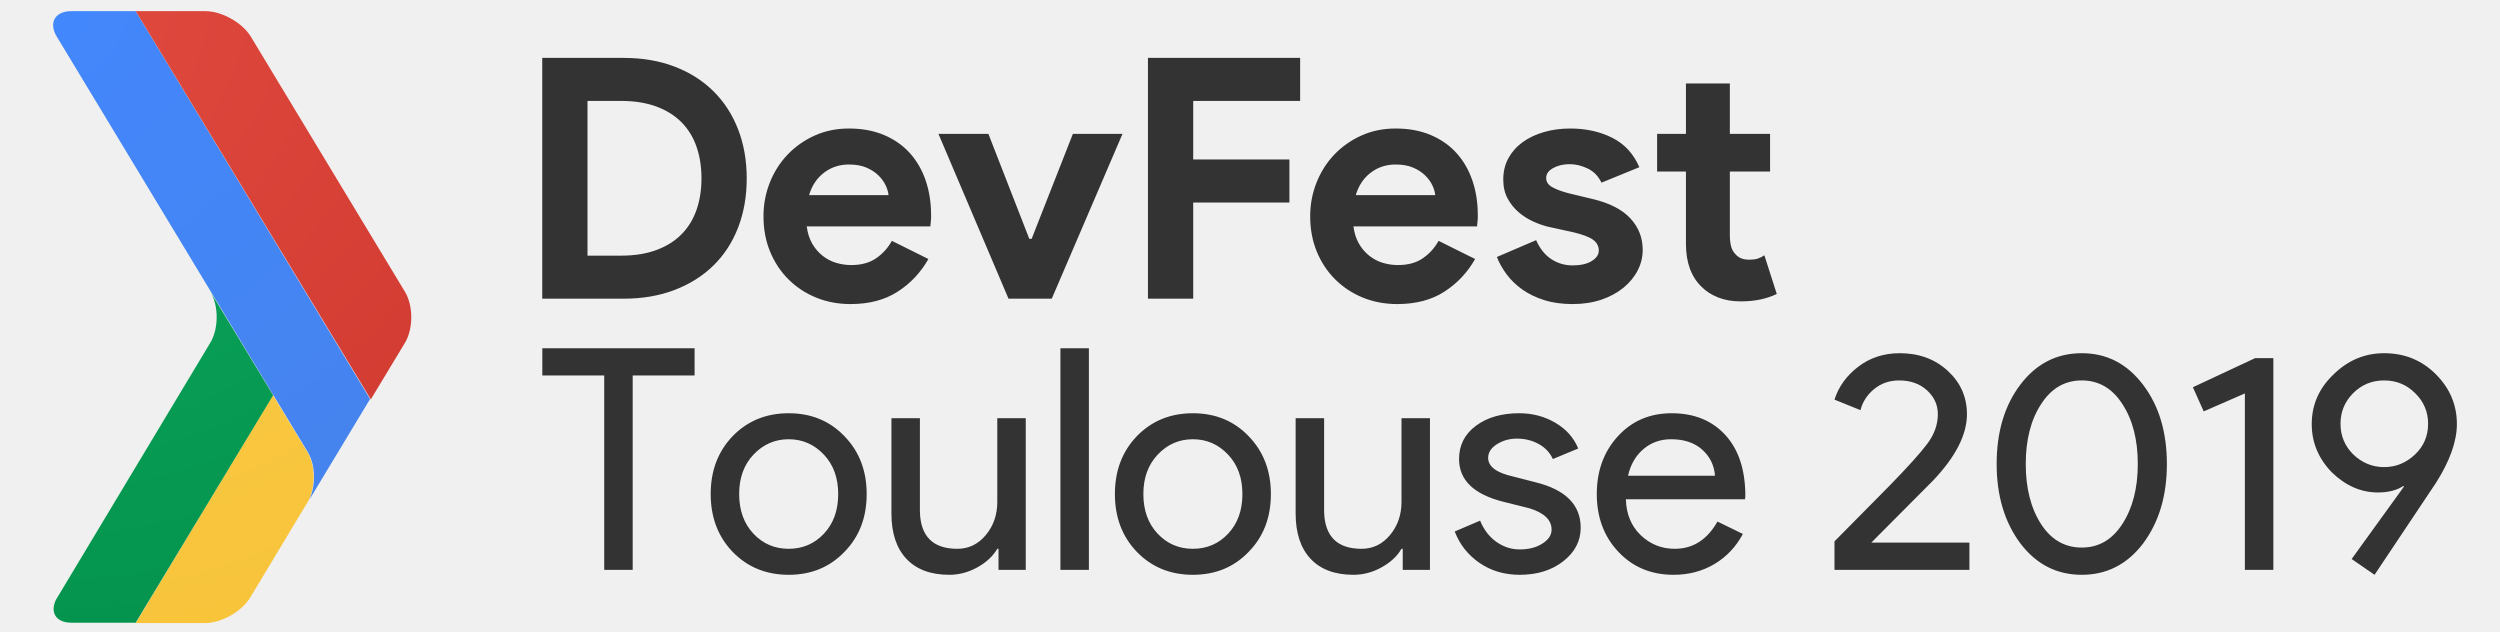
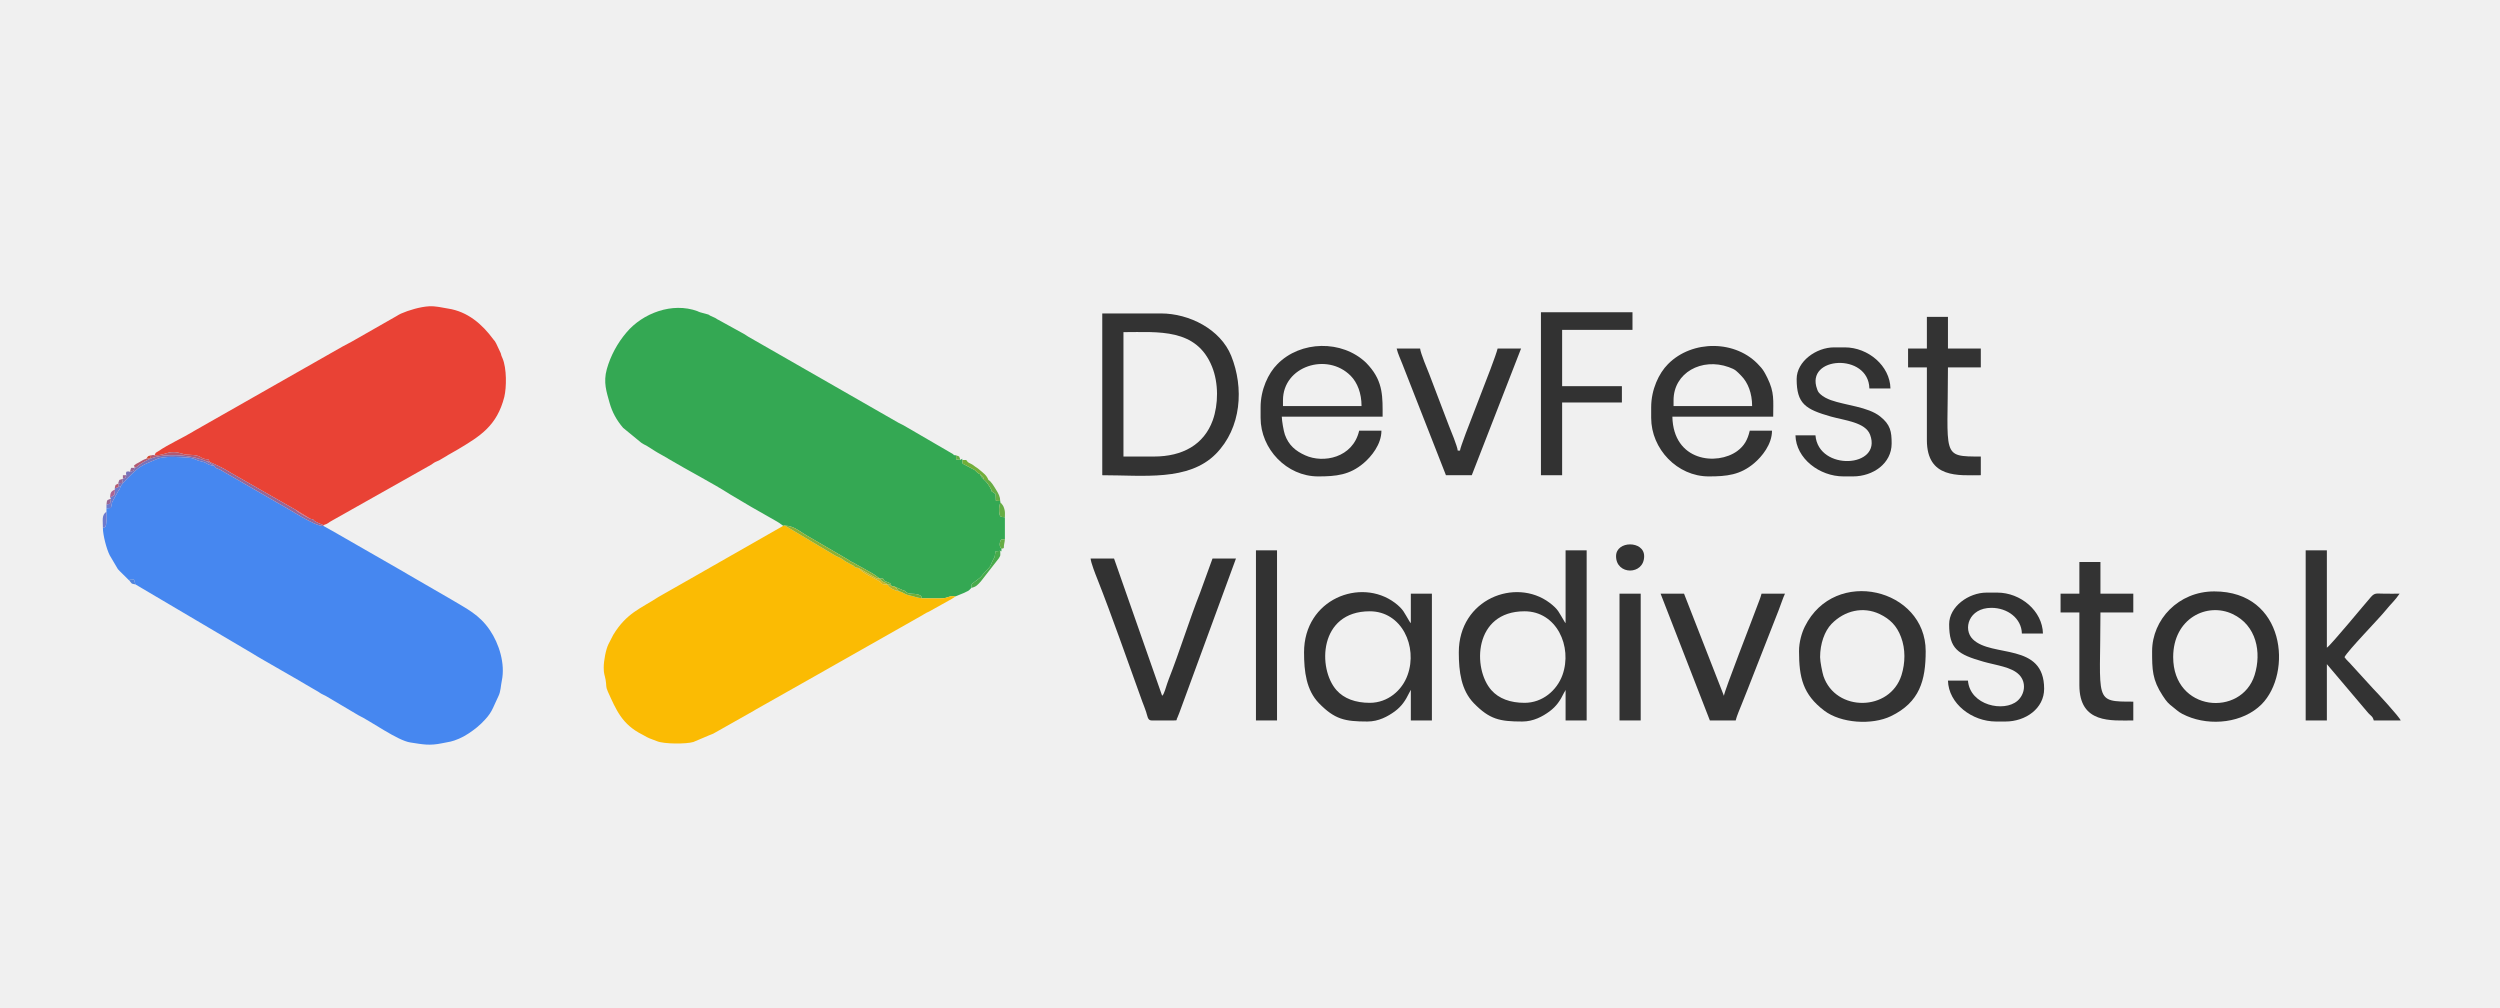
- <svg xmlns="http://www.w3.org/2000/svg" xmlns:xlink="http://www.w3.org/1999/xlink" height="500" width="1979">
+ <svg xmlns="http://www.w3.org/2000/svg" xml:space="preserve" width="210mm" height="84.667mm" version="1.1" style="shape-rendering:geometricPrecision; text-rendering:geometricPrecision; image-rendering:optimizeQuality; fill-rule:evenodd; clip-rule:evenodd" viewBox="0 0 21000 8467">
  <defs>
-     <radialGradient id="a" cx="-54.152%" cy="-174.153%" gradientTransform="matrix(1 0 0 .7807 0 -.382)" r="402.146%">
-       <stop offset="0" stop-color="#ffcd4d" />
-       <stop offset="1" stop-color="#f6c338" />
-     </radialGradient>
-     <path id="b" d="m108.75.444-108.672 180.418h54.884c12.989 0 29.127-9.11 35.828-20.294l46.23-76.882c5.456-11.282 5.269-27.681-.965-38.08l-27.306-45.163z" />
-     <radialGradient id="c" cx="-6.595%" cy="-88.351%" gradientTransform="matrix(1 0 0 .66295 0 -.298)" r="326.489%">
-       <stop offset="0" stop-color="#0da960" />
-       <stop offset="1" stop-color="#03914b" />
-     </radialGradient>
-     <path id="d" d="m124.482.227c6.71 11.126 6.71 29.341 0 40.508l-122.264 203.609c-4.72 10.062.188 18.04 12.32 18.04h50.842l108.862-180.108z" />
-     <radialGradient id="e" cx="-4.422%" cy="-2.563%" gradientTransform="matrix(1 0 0 .64807 0 -.009)" r="226.256%">
-       <stop offset="0" stop-color="#4387fd" />
-       <stop offset="1" stop-color="#4683ea" />
-     </radialGradient>
-     <path id="f" d="m14.544.828c-13.068 0-18.257 9.135-11.542 20.265l198.681 328.827c6.248 10.39 6.436 26.771.967 38.045l48.304-80.105-185.514-307.032z" />
-     <radialGradient id="g" cx="-35.161%" cy="-3.233%" gradientTransform="matrix(1 0 0 .70973 0 -.01)" r="261.045%">
-       <stop offset="0" stop-color="#e04a3f" />
-       <stop offset="1" stop-color="#cd372d" />
-     </radialGradient>
-     <path id="h" d="m213.155 222.884-121.888-201.772c-6.739-11.143-22.962-20.283-36.017-20.283h-55.14l186.08 307.305 26.967-44.672c6.744-11.188 6.744-29.436-.002-40.578z" />
-     <mask id="i" fill="#fff">
-       <use fill="none" xlink:href="#b" />
-     </mask>
-     <mask id="j" fill="#fff">
-       <use fill="none" xlink:href="#d" />
-     </mask>
-     <mask id="k" fill="#fff">
-       <use fill="none" xlink:href="#f" />
-     </mask>
-     <mask id="l" fill="#fff">
-       <use fill="none" xlink:href="#h" />
-     </mask>
+     <style type="text/css">
+    
+     .fil5 {fill:#323232}
+     .fil4 {fill:#333333}
+     .fil0 {fill:#34A853}
+     .fil1 {fill:#4687F0}
+     .fil10 {fill:#48AA4B}
+     .fil17 {fill:#5183DB}
+     .fil12 {fill:#66AC44}
+     .fil13 {fill:#6C7ACE}
+     .fil11 {fill:#72AE39}
+     .fil8 {fill:#7772B9}
+     .fil7 {fill:#8DB033}
+     .fil6 {fill:#976695}
+     .fil16 {fill:#AD6393}
+     .fil15 {fill:#B0B32D}
+     .fil9 {fill:#B35972}
+     .fil14 {fill:#CAB526}
+     .fil19 {fill:#CB546C}
+     .fil18 {fill:#D0472D}
+     .fil2 {fill:#E94235}
+     .fil3 {fill:#FBBB03}
+    
+   </style>
  </defs>
-   <g fill="none" fill-rule="evenodd">
-     <path d="m500.84 297.232v153.86h-22.54v-153.86h-49v-21.56h120.54v21.56zm61.74 93.835c0-18.457 5.797-33.728 17.394-45.815 11.76-12.087 26.542-18.13 44.345-18.13 17.804 0 32.503 6.043 44.1 18.13 11.76 12.087 17.64 27.358 17.64 45.815 0 18.62-5.88 33.892-17.64 45.815-11.597 12.087-26.296 18.13-44.1 18.13-17.803 0-32.585-6.043-44.345-18.13-11.597-12.087-17.395-27.358-17.395-45.815zm22.54 0c0 12.903 3.756 23.357 11.27 31.36 7.513 8.003 16.822 12.005 27.93 12.005 11.106 0 20.416-4.002 27.93-12.005 7.513-8.003 11.27-18.457 11.27-31.36 0-12.74-3.757-23.112-11.27-31.115-7.678-8.167-16.987-12.25-27.93-12.25-10.944 0-20.254 4.083-27.93 12.25-7.514 8.003-11.27 18.375-11.27 31.115zm226.87 60.025h-21.56v-16.66h-.98c-3.43 5.88-8.698 10.78-15.803 14.7s-14.496 5.88-22.173 5.88c-14.7 0-26.01-4.206-33.932-12.618-7.922-8.411-11.883-20.375-11.883-35.892v-75.46h22.54v73.99c.49 19.6 10.372 29.4 29.645 29.4 8.984 0 16.497-3.634 22.54-10.903 6.044-7.268 9.065-15.965 9.065-26.092v-66.395h22.54v120.05zm49.98-175.42v175.42h-22.54v-175.42zm20.58 115.395c0-18.457 5.797-33.728 17.394-45.815 11.76-12.087 26.542-18.13 44.345-18.13 17.804 0 32.503 6.043 44.1 18.13 11.76 12.087 17.64 27.358 17.64 45.815 0 18.62-5.88 33.892-17.64 45.815-11.597 12.087-26.296 18.13-44.1 18.13-17.803 0-32.585-6.043-44.345-18.13-11.597-12.087-17.395-27.358-17.395-45.815zm22.54 0c0 12.903 3.756 23.357 11.27 31.36 7.513 8.003 16.822 12.005 27.93 12.005 11.106 0 20.416-4.002 27.93-12.005 7.513-8.003 11.27-18.457 11.27-31.36 0-12.74-3.757-23.112-11.27-31.115-7.678-8.167-16.987-12.25-27.93-12.25-10.944 0-20.254 4.083-27.93 12.25-7.514 8.003-11.27 18.375-11.27 31.115zm226.87 60.025h-21.56v-16.66h-.98c-3.43 5.88-8.698 10.78-15.803 14.7s-14.496 5.88-22.173 5.88c-14.7 0-26.01-4.206-33.932-12.618-7.922-8.411-11.883-20.375-11.883-35.892v-75.46h22.54v73.99c.49 19.6 10.372 29.4 29.645 29.4 8.984 0 16.497-3.634 22.54-10.903 6.044-7.268 9.065-15.965 9.065-26.092v-66.395h22.54v120.05zm119.314-33.32c0 10.453-4.573 19.273-13.72 26.46s-20.661 10.78-34.545 10.78c-12.087 0-22.703-3.144-31.85-9.433-9.147-6.288-15.68-14.577-19.6-24.867l20.09-8.575c2.94 7.187 7.228 12.78 12.863 16.782s11.8 6.003 18.497 6.003c7.187 0 13.19-1.552 18.008-4.655s7.227-6.778 7.227-11.025c0-7.677-5.88-13.312-17.64-16.905l-20.58-5.145c-23.357-5.88-35.035-17.15-35.035-33.81 0-10.943 4.451-19.722 13.353-26.338 8.901-6.615 20.294-9.922 34.177-9.922 10.617 0 20.213 2.532 28.788 7.595s14.577 11.842 18.007 20.335l-20.09 8.33c-2.287-5.063-6.002-9.024-11.147-11.883-5.145-2.858-10.903-4.287-17.273-4.287-5.88 0-11.147 1.47-15.802 4.41s-6.983 6.533-6.983 10.78c0 6.86 6.452 11.76 19.355 14.7l18.13 4.655c23.847 5.88 35.77 17.885 35.77 36.015zm73.5 37.24c-17.64 0-32.176-6.043-43.61-18.13-11.433-12.087-17.15-27.358-17.15-45.815 0-18.293 5.553-33.524 16.66-45.693 11.107-12.168 25.317-18.252 42.63-18.252 17.804 0 31.973 5.757 42.508 17.272 10.535 11.516 15.802 27.645 15.802 48.388l-.245 2.45h-94.325c.327 11.76 4.247 21.233 11.76 28.42 7.514 7.187 16.497 10.78 26.95 10.78 14.374 0 25.643-7.187 33.81-21.56l20.09 9.8c-5.39 10.127-12.862 18.048-22.417 23.765s-20.376 8.575-32.463 8.575zm-36.015-78.4h68.845c-.653-8.33-4.042-15.23-10.167-20.703-6.125-5.471-14.333-8.207-24.623-8.207-8.493 0-15.802 2.613-21.927 7.84s-10.168 12.25-12.128 21.07zm270.235 52.92v21.56h-106.82v-22.54l43.365-43.855c14.537-14.863 24.582-26.01 30.135-33.443 5.554-7.431 8.33-15.23 8.33-23.397 0-7.35-2.858-13.638-8.575-18.865s-13.066-7.84-22.05-7.84c-7.677 0-14.291 2.287-19.845 6.86-5.553 4.573-9.146 10.127-10.78 16.66l-20.58-8.33c3.267-10.29 9.555-18.987 18.865-26.093 9.31-7.105 20.253-10.657 32.83-10.657 15.19 0 27.848 4.655 37.975 13.965s15.19 20.743 15.19 34.3c0 16.17-8.901 33.647-26.705 52.43l-49 49.245zm21.56-62.23c0-25.48 6.288-46.468 18.865-62.965s28.747-24.745 48.51-24.745c19.764 0 35.933 8.33 48.51 24.99 12.577 16.497 18.865 37.403 18.865 62.72 0 25.153-6.288 46.142-18.865 62.965-12.577 16.497-28.746 24.745-48.51 24.745-19.763 0-35.933-8.248-48.51-24.745-12.577-16.823-18.865-37.812-18.865-62.965zm111.72 0c0-19.273-4.083-35.117-12.25-47.53-8.003-12.413-18.701-18.62-32.095-18.62-13.393 0-24.091 6.207-32.095 18.62-8.167 12.413-12.25 28.257-12.25 47.53s4.083 35.198 12.25 47.775c8.004 12.25 18.702 18.375 32.095 18.375 13.394 0 24.092-6.207 32.095-18.62 8.167-12.577 12.25-28.42 12.25-47.53zm107.31-83.79v167.58h-22.54v-139.65l-32.585 14.21-8.575-19.11 49.245-23.03zm82.81 106.33c-13.393 0-25.561-5.308-36.505-15.925-10.617-10.943-15.925-23.683-15.925-38.22 0-15.19 5.717-28.257 17.15-39.2 11.434-11.27 24.827-16.905 40.18-16.905 16.17 0 29.808 5.553 40.915 16.66s16.66 24.255 16.66 39.445c0 13.557-5.471 28.992-16.415 46.305l-48.755 73.01-18.13-12.495 41.405-57.33-.49-.49c-5.227 3.43-11.923 5.145-20.09 5.145zm39.69-54.39c0-9.473-3.43-17.558-10.29-24.255-6.697-6.697-14.863-10.045-24.5-10.045s-17.803 3.348-24.5 10.045-10.045 14.782-10.045 24.255 3.348 17.558 10.045 24.255c7.024 6.697 15.19 10.045 24.5 10.045s17.477-3.348 24.5-10.045c6.86-6.533 10.29-14.618 10.29-24.255zm-1492.834-289.628h64.212c15.036 0 28.568 2.307 40.597 6.922s22.288 11.137 30.78 19.567c8.49 8.43 14.991 18.503 19.502 30.217 4.51 11.714 6.766 24.581 6.766 38.602 0 14.2-2.255 27.155-6.766 38.87-4.511 11.713-11.012 21.74-19.503 30.083-8.49 8.341-18.75 14.82-30.78 19.434-12.028 4.615-25.56 6.922-40.596 6.922h-64.213v-190.617zm62.62 156.54c10.436 0 19.635-1.464 27.595-4.393 7.96-2.928 14.594-7.055 19.9-12.379 5.307-5.325 9.287-11.758 11.94-19.301 2.654-7.543 3.981-15.93 3.981-25.159s-1.327-17.615-3.98-25.158c-2.654-7.543-6.634-13.977-11.94-19.301-5.307-5.325-11.94-9.451-19.901-12.38-7.96-2.928-17.159-4.392-27.595-4.392h-26.8v122.463zm243.052 2.662c-6.015 10.65-14.108 19.257-24.279 25.824s-22.598 9.85-37.28 9.85c-9.906 0-19.06-1.73-27.463-5.19-8.403-3.462-15.7-8.298-21.89-14.51-6.192-6.212-11.012-13.533-14.462-21.964-3.45-8.43-5.174-17.704-5.174-27.82 0-9.407 1.68-18.325 5.041-26.756 3.361-8.43 8.05-15.796 14.064-22.096 6.014-6.301 13.134-11.315 21.36-15.042 8.225-3.727 17.29-5.59 27.197-5.59 10.437 0 19.724 1.73 27.86 5.19 8.138 3.462 14.948 8.254 20.432 14.377s9.64 13.355 12.47 21.697c2.831 8.342 4.246 17.393 4.246 27.155v3.195a17.982 17.982 0 0 0 -.265 2.928 15.007 15.007 0 0 0 -.265 2.929h-97.911c.708 5.324 2.167 9.894 4.378 13.71s4.953 7.01 8.226 9.584c3.272 2.574 6.854 4.437 10.746 5.59a41.794 41.794 0 0 0 11.94 1.731c7.96 0 14.55-1.819 19.768-5.457 5.219-3.639 9.331-8.209 12.339-13.71zm-31.576-50.582c-.177-2.308-.929-4.881-2.255-7.72-1.327-2.84-3.273-5.503-5.838-7.988-2.565-2.484-5.749-4.525-9.552-6.123-3.803-1.597-8.358-2.396-13.665-2.396-7.43 0-13.975 2.13-19.635 6.39s-9.641 10.205-11.94 17.837zm39.536-48.453h39.536l32.371 83.062h1.858l32.637-83.062h39.27l-55.987 130.45h-34.229zm165.838-60.167h120.465v34.077h-84.645v46.323h76.153v34.076h-76.153v76.14h-35.82zm258.972 159.202c-6.014 10.65-14.107 19.257-24.278 25.824-10.172 6.567-22.598 9.85-37.28 9.85-9.907 0-19.06-1.73-27.463-5.19-8.403-3.462-15.7-8.298-21.891-14.51s-11.012-13.533-14.461-21.964c-3.45-8.43-5.174-17.704-5.174-27.82 0-9.407 1.68-18.325 5.041-26.756 3.361-8.43 8.049-15.796 14.063-22.096 6.015-6.301 13.135-11.315 21.36-15.042 8.226-3.727 17.292-5.59 27.198-5.59 10.437 0 19.723 1.73 27.86 5.19 8.138 3.462 14.948 8.254 20.432 14.377 5.483 6.123 9.64 13.355 12.47 21.697 2.831 8.342 4.246 17.393 4.246 27.155v3.195a17.982 17.982 0 0 0 -.265 2.928 15.007 15.007 0 0 0 -.265 2.929h-97.911c.707 5.324 2.167 9.894 4.378 13.71s4.953 7.01 8.225 9.584c3.273 2.574 6.855 4.437 10.747 5.59a41.794 41.794 0 0 0 11.94 1.731c7.96 0 14.55-1.819 19.768-5.457 5.218-3.639 9.331-8.209 12.338-13.71zm-31.575-50.582c-.177-2.308-.929-4.881-2.255-7.72-1.327-2.84-3.273-5.503-5.838-7.988-2.565-2.484-5.749-4.525-9.552-6.123-3.803-1.597-8.358-2.396-13.665-2.396-7.43 0-13.975 2.13-19.635 6.39-5.661 4.26-9.641 10.205-11.94 17.837zm108.79 86.256c-8.491 0-16.053-1.064-22.687-3.194s-12.383-4.925-17.247-8.386c-4.865-3.461-8.977-7.455-12.338-11.98-3.361-4.526-5.926-9.096-7.695-13.711l31.045-13.311c3.007 6.744 7.031 11.758 12.073 15.041 5.041 3.284 10.657 4.926 16.849 4.926 6.368 0 11.41-1.154 15.124-3.461 3.715-2.308 5.572-5.059 5.572-8.253 0-3.55-1.548-6.434-4.643-8.653-3.096-2.218-8.447-4.215-16.053-5.99l-18.309-3.993c-4.068-.887-8.27-2.307-12.604-4.26-4.333-1.952-8.27-4.437-11.807-7.454-3.538-3.017-6.457-6.655-8.756-10.915-2.3-4.26-3.45-9.23-3.45-14.909 0-6.39 1.371-12.068 4.113-17.038s6.5-9.185 11.277-12.646c4.776-3.46 10.392-6.123 16.849-7.986 6.457-1.864 13.4-2.796 20.83-2.796 12.382 0 23.438 2.44 33.167 7.321 9.73 4.881 16.893 12.646 21.492 23.295l-29.983 12.246c-2.477-5.147-6.103-8.874-10.879-11.181s-9.552-3.461-14.328-3.461c-4.953 0-9.287 1.02-13.002 3.062-3.715 2.04-5.572 4.659-5.572 7.853 0 3.017 1.548 5.413 4.643 7.188 3.096 1.775 7.297 3.372 12.604 4.792l19.9 4.792c13.268 3.195 23.13 8.298 29.586 15.308 6.457 7.01 9.685 15.308 9.685 24.892 0 5.68-1.327 11.093-3.98 16.24-2.654 5.147-6.413 9.717-11.277 13.71-4.865 3.994-10.702 7.144-17.513 9.452-6.81 2.307-14.372 3.46-22.686 3.46zm89.685-104.892h-22.82v-29.817h22.82v-39.934h34.76v39.934h31.84v29.817h-31.84v50.583c0 3.017.309 5.812.928 8.386.62 2.573 1.813 4.747 3.582 6.522 2.477 2.84 6.015 4.26 10.614 4.26 3.007 0 5.395-.31 7.164-.932a22.37 22.37 0 0 0 5.042-2.53l9.817 30.617c-4.068 1.952-8.446 3.416-13.134 4.392-4.688.977-9.862 1.465-15.523 1.465-6.545 0-12.426-1.02-17.645-3.062-5.218-2.041-9.596-4.836-13.134-8.386-8.314-7.987-12.471-19.346-12.471-34.077z" fill="#333" />
-     <g fill-rule="nonzero">
-       <g transform="translate(107.35 312.344)">
-         <use fill="url(#a)" xlink:href="#b" />
-         <path d="m-230.173-67.407c14.495-11.339 38.141-35.58 44.596-76.593-10.603.013-18.588-7.973-18.588-17.822 0-9.85 7.985-17.836 17.832-17.836 9.848 0 17.832 7.987 17.832 17.836 0 5.8-2.804 10.986-7.089 14.243 13.906 12.163 55.224 44.02 115.64 52.745-8.676-60.445-40.538-101.785-52.7-115.695-3.257 4.285-8.442 7.09-14.242 7.09-9.847 0-17.832-7.986-17.832-17.835s7.985-17.835 17.832-17.835 17.832 7.986 17.832 17.835c40.992-5.7 65.228-29.35 76.565-43.848-6.337-2.735-10.786-9.054-10.786-16.395 0-9.85 7.984-17.835 17.832-17.835 9.947 0 17.931 7.986 17.931 17.835 0 7.34-4.448 13.66-10.785 16.395 11.336 14.497 35.573 38.148 76.577 44.602-.011-10.603 7.972-18.59 17.82-18.59 9.849 0 17.833 7.987 17.833 17.836s-7.984 17.835-17.832 17.835c-5.8 0-10.985-2.805-14.241-7.09-12.164 13.909-44.026 55.249-52.741 115.695 60.455-8.726 101.773-40.582 115.68-52.745-4.284-3.257-7.09-8.443-7.09-14.243 0-9.85 7.984-17.836 17.832-17.836 9.849 0 17.832 7.987 17.832 17.836s-7.983 17.835-17.832 17.835c5.7 41 29.345 65.24 43.841 76.58 2.733-6.338 9.052-10.787 16.393-10.787 9.846 0 17.832 7.985 17.832 17.834 0 9.85-7.986 17.835-17.832 17.835-7.341 0-13.66-4.449-16.393-10.787-14.496 11.338-38.14 35.58-44.595 76.592 10.603-.012 18.586 7.974 18.586 17.823 0 9.85-7.983 17.836-17.832 17.836-9.848 0-17.832-7.987-17.832-17.836 0-5.8 2.806-10.986 7.09-14.243-13.906-12.163-55.224-44.018-115.64-52.744 8.675 60.442 40.538 101.786 52.7 115.694 3.257-4.285 8.442-7.09 14.242-7.09 9.848 0 17.832 7.986 17.832 17.835s-7.984 17.835-17.832 17.835c-9.849 0-17.832-7.986-17.832-17.835-40.993 5.7-65.23 29.35-76.566 43.848 6.336 2.735 10.785 9.054 10.785 16.395 0 9.85-7.984 17.835-17.832 17.835-9.947 0-17.93-7.986-17.93-17.835 0-7.34 4.447-13.66 10.785-16.395-11.337-14.497-35.574-38.148-76.578-44.604.013 10.605-7.972 18.591-17.819 18.591s-17.832-7.986-17.832-17.835 7.985-17.835 17.832-17.835c5.8 0 10.985 2.805 14.241 7.09 12.163-13.908 44.025-55.252 52.74-115.694-60.454 8.727-101.772 40.581-115.679 52.744 4.285 3.257 7.09 8.443 7.09 14.243 0 9.85-7.985 17.836-17.833 17.836-9.847 0-17.832-7.987-17.832-17.836s7.985-17.835 17.832-17.835c-5.699-41-29.345-65.241-43.84-76.58-2.734 6.337-9.052 10.787-16.392 10.787-9.847 0-17.832-7.985-17.832-17.835s7.985-17.834 17.832-17.834c7.34 0 13.658 4.448 16.392 10.787zm59.691 60.95c40.282-33.959 103.125-41.589 134.532-43.221-1.836 31.454-9.498 94.158-43.392 134.378 0 0 28.383 6.373 53.952 33.977 25.6-27.617 53.93-33.977 53.93-33.977-33.892-40.22-41.554-102.924-43.204-134.389 31.22 1.644 94.064 9.274 134.347 43.231 0 0 6.362-28.347 33.91-53.905-27.537-25.488-33.91-53.897-33.91-53.897-40.283 33.957-103.126 41.587-134.534 43.22 1.837-31.452 9.499-94.158 43.393-134.378 0 0-28.331-6.36-53.88-33.9-25.622 27.528-54.004 33.9-54.004 33.9 33.893 40.22 41.556 102.927 43.206 134.39-31.222-1.644-94.064-9.275-134.346-43.232 0 0-6.362 28.347-33.911 53.9 27.546 25.543 33.911 53.902 33.911 53.902z" fill="#fff" mask="url(#i)" opacity=".5" />
-       </g>
-       <g transform="translate(42 230.552)">
-         <use fill="url(#c)" xlink:href="#d" />
-         <path d="m-165.274 14.539c14.52-11.319 38.208-35.52 44.674-76.46-10.621.012-18.62-7.961-18.62-17.793s7.999-17.805 17.863-17.805 17.863 7.973 17.863 17.805c0 5.79-2.81 10.968-7.101 14.219 13.93 12.142 55.32 43.944 115.842 52.654-8.69-60.34-40.608-101.61-52.793-115.496-3.262 4.278-8.456 7.078-14.266 7.078-9.864 0-17.863-7.972-17.863-17.804s7.999-17.805 17.863-17.805c9.865 0 17.863 7.973 17.863 17.805 41.064-5.69 65.343-29.3 76.7-43.773-6.348-2.73-10.805-9.039-10.805-16.367 0-9.832 7.998-17.805 17.863-17.805 9.965 0 17.962 7.973 17.962 17.805 0 7.328-4.455 13.636-10.804 16.367 11.356 14.472 35.635 38.082 76.712 44.525-.012-10.584 7.986-18.557 17.852-18.557 9.865 0 17.863 7.973 17.863 17.805s-7.998 17.804-17.863 17.804c-5.81 0-11.004-2.8-14.266-7.078-12.185 13.886-44.105 55.155-52.835 115.496 60.562-8.71 101.952-40.512 115.883-52.654-4.291-3.251-7.102-8.428-7.102-14.219 0-9.832 7.998-17.804 17.864-17.804 9.865 0 17.863 7.972 17.863 17.804s-7.998 17.805-17.863 17.805c5.71 40.929 29.396 65.128 43.917 76.448 2.738-6.327 9.068-10.769 16.422-10.769 9.863 0 17.863 7.972 17.863 17.804 0 9.833-8 17.804-17.863 17.804-7.354 0-13.684-4.44-16.422-10.768-14.521 11.318-38.207 35.519-44.674 76.46 10.622-.012 18.62 7.961 18.62 17.793s-7.998 17.805-17.863 17.805c-9.866 0-17.864-7.973-17.864-17.805 0-5.79 2.81-10.968 7.102-14.219-13.93-12.142-55.32-43.942-115.842-52.653 8.69 60.338 40.609 101.61 52.793 115.495 3.262-4.278 8.456-7.078 14.266-7.078 9.865 0 17.863 7.972 17.863 17.805 0 9.832-7.998 17.804-17.863 17.804-9.866 0-17.864-7.972-17.864-17.804-41.065 5.69-65.343 29.3-76.7 43.772 6.348 2.73 10.804 9.039 10.804 16.367 0 9.832-7.997 17.805-17.863 17.805-9.964 0-17.962-7.973-17.962-17.805 0-7.328 4.456-13.637 10.804-16.367-11.356-14.472-35.636-38.082-76.712-44.527.013 10.587-7.985 18.559-17.85 18.559-9.864 0-17.863-7.972-17.863-17.804 0-9.833 7.999-17.805 17.863-17.805 5.81 0 11.004 2.8 14.266 7.078 12.186-13.884 44.103-55.156 52.834-115.495-60.56 8.712-101.951 40.511-115.882 52.653 4.292 3.251 7.101 8.429 7.101 14.219 0 9.832-7.999 17.805-17.863 17.805s-17.863-7.973-17.863-17.805 7.999-17.805 17.863-17.805c-5.71-40.93-29.397-65.129-43.917-76.448-2.739 6.326-9.068 10.768-16.421 10.768-9.865 0-17.863-7.971-17.863-17.804 0-9.832 7.998-17.804 17.863-17.804 7.353 0 13.682 4.441 16.421 10.769zm59.795 60.845c40.354-33.899 103.307-41.516 134.769-43.145-1.84 31.399-9.515 93.996-43.468 134.146 0 0 28.432 6.362 54.046 33.919 25.645-27.57 54.026-33.92 54.026-33.92-33.953-40.15-41.628-102.746-43.282-134.157 31.276 1.64 94.23 9.258 134.583 43.157 0 0 6.373-28.299 33.97-53.813-27.586-25.444-33.97-53.805-33.97-53.805-40.353 33.9-103.307 41.517-134.769 43.146 1.84-31.397 9.515-93.996 43.468-134.146 0 0-28.38-6.35-53.974-33.843-25.667 27.48-54.098 33.843-54.098 33.843 33.952 40.15 41.628 102.749 43.281 134.158-31.276-1.641-94.228-9.259-134.582-43.158 0 0-6.373 28.299-33.97 53.809 27.594 25.498 33.97 53.809 33.97 53.809z" fill="#fff" mask="url(#j)" opacity=".5" />
-       </g>
-       <g transform="translate(42 8)">
-         <use fill="url(#e)" xlink:href="#f" />
-         <path d="m-165.345 237.01c14.526-11.327 38.224-35.547 44.693-76.52-10.626.012-18.628-7.967-18.628-17.807s8.002-17.818 17.871-17.818 17.87 7.979 17.87 17.818c0 5.795-2.81 10.977-7.104 14.23 13.937 12.152 55.344 43.98 115.892 52.696-8.694-60.388-40.625-101.69-52.815-115.587-3.264 4.281-8.46 7.084-14.272 7.084-9.87 0-17.871-7.979-17.871-17.819s8.002-17.818 17.87-17.818c9.87 0 17.872 7.979 17.872 17.818 41.08-5.695 65.37-29.323 76.731-43.806-6.35-2.734-10.809-9.046-10.809-16.38 0-9.84 8.001-17.82 17.871-17.82 9.969 0 17.97 7.98 17.97 17.82 0 7.334-4.458 13.646-10.809 16.38 11.361 14.483 35.65 38.111 76.745 44.56-.012-10.593 7.99-18.572 17.86-18.572 9.869 0 17.87 7.979 17.87 17.818 0 9.84-8.001 17.819-17.87 17.819-5.813 0-11.01-2.803-14.273-7.084-12.189 13.898-44.122 55.199-52.856 115.587 60.587-8.717 101.995-40.544 115.933-52.695-4.293-3.254-7.105-8.435-7.105-14.23 0-9.84 8.001-17.819 17.87-17.819 9.87 0 17.872 7.979 17.872 17.819s-8.001 17.818-17.871 17.818c5.713 40.962 29.408 65.18 43.937 76.509 2.738-6.332 9.071-10.778 16.428-10.778 9.868 0 17.87 7.978 17.87 17.818s-8.002 17.818-17.87 17.818c-7.357 0-13.69-4.444-16.428-10.777-14.529 11.328-38.224 35.547-44.694 76.52 10.627-.01 18.628 7.968 18.628 17.808s-8.001 17.818-17.871 17.818-17.871-7.978-17.871-17.818c0-5.795 2.812-10.976 7.105-14.23-13.937-12.152-55.345-43.977-115.892-52.695 8.693 60.385 40.626 101.69 52.815 115.586 3.264-4.281 8.46-7.084 14.272-7.084 9.87 0 17.871 7.98 17.871 17.819 0 9.84-8.001 17.818-17.87 17.818-9.87 0-17.872-7.978-17.872-17.818-41.082 5.695-65.37 29.323-76.733 43.807 6.35 2.732 10.81 9.046 10.81 16.38 0 9.84-8.002 17.819-17.872 17.819-9.969 0-17.97-7.98-17.97-17.819 0-7.334 4.458-13.648 10.81-16.38-11.363-14.484-35.653-38.113-76.745-44.563.013 10.595-7.99 18.573-17.858 18.573-9.87 0-17.871-7.978-17.871-17.818s8.002-17.819 17.87-17.819c5.813 0 11.01 2.803 14.273 7.084 12.19-13.895 44.12-55.2 52.855-115.586-60.587 8.719-101.995 40.543-115.932 52.695 4.294 3.254 7.105 8.435 7.105 14.23 0 9.84-8.002 17.818-17.871 17.818s-17.871-7.978-17.871-17.818 8.002-17.819 17.87-17.819c-5.71-40.962-29.409-65.18-43.935-76.509-2.74 6.332-9.072 10.777-16.428 10.777-9.869 0-17.87-7.977-17.87-17.818 0-9.84 8.001-17.818 17.87-17.818 7.356 0 13.688 4.445 16.428 10.777zm59.821 60.893c40.37-33.925 103.35-41.549 134.826-43.179-1.84 31.424-9.519 94.07-43.486 134.252 0 0 28.444 6.367 54.069 33.945 25.656-27.59 54.05-33.945 54.05-33.945-33.968-40.182-41.647-102.828-43.3-134.264 31.288 1.642 94.27 9.266 134.64 43.191 0 0 6.375-28.32 33.984-53.854-27.597-25.465-33.984-53.848-33.984-53.848-40.37 33.926-103.352 41.55-134.827 43.18 1.84-31.422 9.519-94.07 43.487-134.252 0 0-28.393-6.355-53.997-33.87-25.679 27.503-54.122 33.87-54.122 33.87 33.966 40.182 41.646 102.83 43.3 134.264-31.29-1.643-94.27-9.266-134.64-43.192 0 0-6.376 28.32-33.985 53.85 27.606 25.519 33.985 53.852 33.985 53.852z" fill="#fff" mask="url(#k)" opacity=".5" />
-       </g>
-       <g transform="translate(107.35 8)">
-         <use fill="url(#g)" xlink:href="#h" />
-         <path d="m-231.379 237.22c14.57-11.338 38.34-35.579 44.83-76.589-10.659.013-18.686-7.973-18.686-17.822 0-9.848 8.027-17.834 17.926-17.834s17.925 7.986 17.925 17.834c0 5.8-2.819 10.986-7.126 14.243 13.979 12.162 55.513 44.018 116.245 52.742-8.72-60.441-40.75-101.78-52.976-115.689-3.274 4.285-8.486 7.09-14.316 7.09-9.899 0-17.925-7.986-17.925-17.834 0-9.849 8.026-17.834 17.925-17.834 9.9 0 17.926 7.985 17.926 17.834 41.206-5.7 65.57-29.35 76.965-43.846-6.37-2.735-10.842-9.053-10.842-16.394 0-9.849 8.026-17.835 17.926-17.835 10 0 18.025 7.986 18.025 17.835 0 7.34-4.472 13.659-10.842 16.394 11.395 14.497 35.759 38.146 76.979 44.6-.012-10.603 8.014-18.588 17.913-18.588 9.9 0 17.926 7.985 17.926 17.834 0 9.848-8.026 17.834-17.926 17.834-5.83 0-11.042-2.805-14.315-7.09-12.226 13.91-44.257 55.248-53.018 115.69 60.773-8.726 102.307-40.58 116.287-52.743-4.306-3.257-7.127-8.442-7.127-14.242 0-9.849 8.026-17.835 17.926-17.835s17.925 7.986 17.925 17.835c0 9.848-8.026 17.834-17.925 17.834 5.73 40.998 29.498 65.237 44.07 76.576a17.96 17.96 0 0 1 16.479-10.787c9.898 0 17.925 7.985 17.925 17.833 0 9.85-8.027 17.835-17.925 17.835a17.958 17.958 0 0 1 -16.479-10.787c-14.572 11.338-38.34 35.578-44.83 76.588 10.66-.011 18.685 7.974 18.685 17.823 0 9.848-8.026 17.834-17.925 17.834-9.9 0-17.926-7.986-17.926-17.834 0-5.8 2.82-10.986 7.127-14.243-13.98-12.162-55.513-44.016-116.246-52.74 8.72 60.438 40.75 101.78 52.977 115.687 3.273-4.285 8.486-7.09 14.315-7.09 9.9 0 17.926 7.986 17.926 17.835 0 9.848-8.026 17.834-17.926 17.834s-17.925-7.986-17.925-17.834c-41.208 5.7-65.57 29.349-76.967 43.845 6.37 2.735 10.842 9.054 10.842 16.395 0 9.848-8.026 17.834-17.926 17.834-9.999 0-18.025-7.986-18.025-17.834 0-7.341 4.472-13.66 10.842-16.395-11.395-14.496-35.76-38.145-76.978-44.601.013 10.604-8.014 18.59-17.913 18.59s-17.925-7.986-17.925-17.834c0-9.849 8.026-17.835 17.925-17.835 5.83 0 11.042 2.805 14.316 7.09 12.227-13.907 44.256-55.25 53.016-115.688-60.771 8.726-102.305 40.58-116.285 52.741 4.307 3.257 7.126 8.443 7.126 14.243 0 9.848-8.026 17.834-17.925 17.834s-17.926-7.986-17.926-17.834c0-9.849 8.027-17.834 17.926-17.834-5.73-40.999-29.5-65.238-44.07-76.577a17.963 17.963 0 0 1 -16.478 10.787c-9.899 0-17.926-7.985-17.926-17.835 0-9.848 8.027-17.833 17.926-17.833 7.378 0 13.73 4.449 16.478 10.787zm60.004 60.946c40.493-33.955 103.665-41.585 135.237-43.217-1.846 31.452-9.548 94.153-43.62 134.37 0 0 28.532 6.373 54.235 33.976 25.735-27.616 54.213-33.975 54.213-33.975-34.07-40.218-41.772-102.92-43.43-134.383 31.384 1.644 94.557 9.274 135.05 43.23 0 0 6.396-28.346 34.089-53.903-27.682-25.487-34.088-53.895-34.088-53.895-40.494 33.956-103.667 41.586-135.238 43.218 1.846-31.45 9.548-94.153 43.62-134.37 0 0-28.48-6.361-54.162-33.9-25.757 27.527-54.287 33.9-54.287 33.9 34.07 40.217 41.773 102.92 43.432 134.382-31.386-1.644-94.557-9.274-135.05-43.23 0 0-6.396 28.346-34.09 53.898 27.691 25.541 34.09 53.9 34.09 53.9z" fill="#fff" mask="url(#l)" opacity=".5" />
-       </g>
+   <g id="Слой_x0020_1">
+     <g id="_794681232">
+       <path class="fil0" d="M6579 4417l14 -2c82,3 123,52 219,104l315 184c24,17 -4,1 25,16 24,12 24,11 46,25 19,12 33,17 51,28 68,41 89,45 138,87l30 1c23,35 8,15 39,30 33,16 18,2 33,33l27 5 61 27c45,13 20,17 52,28 16,6 46,4 69,8 50,10 42,27 45,35 35,1 102,1 147,1 38,-1 40,0 69,-10 36,-10 18,-10 69,-8l71 -29c41,-22 29,-8 61,-42 6,-49 -12,-17 59,-75 12,-10 3,-1 21,-18 5,-6 11,-12 13,-16 63,-74 58,-52 79,-106l10 -21c18,-35 11,-9 20,-70l40 -5c13,0 10,21 10,-17 -12,-13 -19,-33 -12,-56 8,-26 9,-23 41,-24l0 -185c-40,-2 -44,-4 -48,-47 -2,-35 2,-50 10,-79l-1 -10 -37 -3 -2 -56c-70,-52 2,16 -64,-83 -23,-34 -57,-53 -62,-75 -1,-6 -4,-6 -6,-9 -42,-21 -20,-25 -67,-47l-78 -41 -3 -31c-3,-11 12,-17 -16,-1l-35 -3 -1 -35c-42,-5 -5,1 -30,-13l-411 -239c-19,-11 -22,-10 -40,-20l-1265 -725c-19,-11 -16,-12 -36,-23l-216 -119c-2,-1 -4,-2 -6,-3 -19,-11 -1,-2 -19,-12l-40 -18c-22,-12 1,-2 -19,-11l-69 -19c-20,-7 -19,-8 -21,-9 -212,-78 -461,17 -597,179 -76,89 -134,197 -165,308 -31,112 -2,191 23,282 22,79 59,147 114,211l151 124c2,1 4,3 6,4l18 11c9,5 11,5 20,10l73 46c5,3 10,6 18,11l76 43c1,1 4,2 6,3l12 8c159,95 373,205 519,299l167 99c5,3 10,6 19,11l188 107c16,10 21,11 37,22l35 25z" />
+       <path class="fil1" d="M1012 4087c-9,35 -9,19 -24,46l-46 85c-4,15 -6,30 -11,49l-37 3 0 28c2,28 3,61 -1,89 -3,33 -4,41 -29,48 0,60 31,178 57,229l66 112c1,2 3,4 4,6 8,9 6,6 14,15l83 82c18,-12 -28,-16 37,-11l12 41 981 579c29,17 49,31 80,48l325 187c2,2 4,3 6,4l149 87c16,10 3,3 18,12 15,9 24,11 40,20l272 161c108,52 333,215 439,230 105,16 159,29 269,6 59,-12 77,-11 140,-38 54,-23 105,-59 150,-95l37 -33c93,-92 87,-112 144,-230 19,-38 19,-86 28,-129 30,-142 -23,-311 -100,-424 -89,-132 -195,-180 -324,-258l-368 -213c-18,-11 -22,-14 -37,-22l-601 -345c-2,-1 -4,-2 -6,-3l-62 -35c-65,8 -292,-144 -358,-178l-456 -263c-26,-14 -32,-20 -55,-32 -31,-16 -27,-2 -48,-31 -75,-12 -47,-24 -109,-38 -58,-13 -51,-26 -107,-31 -68,-6 -208,-16 -266,11 -57,27 -118,41 -179,96 -25,22 -108,99 -127,135z" />
+       <path class="fil2" d="M1298 3825c111,-1 111,-52 240,-12 36,12 77,3 122,16 25,7 22,13 46,22 44,16 41,-7 55,30 58,24 117,53 178,91l543 310 122 75c50,12 12,6 49,26 26,15 44,19 64,28 42,-12 39,-21 74,-39l832 -469c16,-10 17,-14 36,-23 12,-6 10,-4 21,-9 15,-7 4,-1 19,-10l56 -33c15,-9 -1,-1 18,-11l75 -43c182,-109 326,-195 388,-440 19,-80 21,-239 -15,-324 -12,-27 -8,-17 -15,-43l-38 -81c-13,-25 -9,-16 -24,-35 -94,-128 -216,-234 -381,-259 -52,-8 -100,-22 -160,-19 -72,4 -171,33 -234,61 -18,8 -17,9 -38,21l-377 215c-23,12 -50,26 -77,41l-1250 711c-1,1 -4,3 -6,4 -84,51 -213,110 -289,163 -30,20 -21,6 -34,36z" />
+       <path class="fil3" d="M8028 5009c-51,-2 -33,-2 -69,8 -29,10 -31,9 -69,10 -45,0 -112,0 -147,-1 -44,-6 -67,-17 -109,-26 -42,-10 -42,-24 -79,-32 -35,-6 -84,-25 -100,-58 -62,1 -37,-8 -71,-29 -40,-25 -134,-63 -173,-110 -50,-9 -20,-5 -42,-19l-64 -34c-67,-49 -54,-30 -95,-54l-417 -249 -14 2 -652 372c-2,1 -4,2 -6,3 -2,1 -5,3 -6,4 -2,1 -5,2 -7,4l-376 214c-152,99 -268,134 -381,319l-40 78c-22,44 -40,139 -40,197 0,55 8,58 16,103 9,50 -1,55 19,99 69,151 117,275 290,361 16,8 21,11 38,21 25,14 57,22 84,34 58,25 247,25 306,7l125 -53c16,-7 25,-10 42,-17l340 -192c14,-8 1,0 18,-11l561 -317c2,-1 4,-2 6,-3 2,-2 4,-3 6,-4l824 -467c5,-3 17,-10 18,-11 17,-10 3,-2 19,-11 10,-5 9,-3 20,-9l190 -106c15,-8 24,-16 35,-23z" />
+       <path class="fil4" d="M9693 3835l-256 0 0 -1045c294,0 613,-35 744,290 56,138 54,317 6,451 -74,204 -253,304 -494,304zm-434 157c347,0 725,52 954,-179 216,-219 237,-556 129,-824 -90,-223 -352,-356 -590,-356l-493 0 0 1359z" />
+       <path class="fil4" d="M12806 5904c-120,0 -216,-36 -278,-106 -161,-181 -149,-663 278,-663 270,0 404,296 319,535 -47,130 -168,234 -319,234zm345 -670c-9,-10 0,2 -12,-17 -44,-71 -46,-96 -123,-154 -285,-213 -762,-32 -762,417 0,163 20,317 126,427 133,136 217,154 407,154 94,0 172,-43 229,-85 58,-43 90,-91 121,-155l11 -19c0,-2 2,-5 3,-7l0 257 177 0 0 -1429 -177 0 0 611z" />
+       <path class="fil4" d="M11506 5904c-120,0 -217,-36 -279,-106 -161,-181 -149,-663 279,-663 269,0 404,296 318,535 -46,130 -167,234 -318,234zm-552 -424c0,163 19,317 125,427 133,136 217,154 407,154 95,0 172,-43 230,-85 58,-43 90,-91 121,-155l10 -19c1,-2 2,-5 4,-7l0 257 177 0 0 -1065 -177 0 0 247c-9,-10 -1,2 -13,-17 -44,-71 -46,-96 -122,-154 -286,-213 -762,-32 -762,417z" />
+       <path class="fil4" d="M10777 3362c0,-286 371,-405 569,-205 56,57 91,146 91,254l-660 0 0 -49zm-188 59l0 89c0,262 220,492 483,492 153,0 265,-12 382,-111 65,-55 150,-158 150,-273l-187 0c-53,229 -302,276 -453,207 -82,-37 -139,-85 -171,-174 -11,-32 -25,-114 -26,-151l847 0c0,-160 7,-289 -115,-427l-24 -26c-203,-194 -551,-186 -745,12 -76,76 -141,213 -141,362z" />
+       <path class="fil4" d="M14058 3362c0,-231 237,-360 464,-278 59,21 65,33 105,73 56,57 91,146 91,254l-660 0 0 -49zm-188 59l0 89c0,262 220,492 483,492 153,0 265,-12 382,-111 65,-55 150,-158 150,-273l-187 0c-18,78 -47,128 -105,171 -170,124 -537,88 -545,-289l847 0c0,-138 12,-202 -49,-326 -12,-24 -24,-48 -39,-69 -11,-15 -13,-17 -27,-32 -194,-220 -567,-220 -769,-14 -76,76 -141,213 -141,362z" />
+       <path class="fil5" d="M9673 6052l187 0c37,0 17,-3 29,-21 0,-2 15,-38 17,-42l476 -1297 -197 0 -105 289c-89,225 -172,495 -262,723 -10,26 -18,51 -25,73 -4,12 -8,26 -13,37 -8,20 -5,16 -18,31l-404 -1153 -197 0c3,36 41,133 56,170 121,306 262,710 378,1031 11,29 21,53 32,86 12,34 12,73 46,73z" />
+       <path class="fil4" d="M15289 5520c0,-113 38,-219 96,-279 109,-112 264,-149 404,-83 88,42 145,100 180,194 38,100 36,216 4,319 -97,308 -553,312 -656,8 -9,-29 -28,-120 -28,-159zm-177 -50c0,220 32,363 211,499 140,107 401,124 561,47 242,-117 292,-301 292,-546 0,-526 -764,-713 -1015,-207 -26,52 -49,130 -49,207z" />
+       <path class="fil5" d="M18255 5520c0,-327 286,-463 499,-362 201,95 245,321 185,513 -112,355 -684,309 -684,-151zm-177 -50c0,155 1,240 89,374 35,54 49,67 89,98 45,36 50,45 114,73 200,86 470,58 627,-98 261,-262 202,-949 -397,-949 -302,0 -522,238 -522,502z" />
+       <path class="fil4" d="M19368 6052l178 0 0 -473 348 411c24,27 36,25 46,62l226 0c-6,-25 -201,-237 -233,-269l-179 -196c-22,-27 -41,-39 -60,-67 29,-56 288,-321 346,-393 43,-54 78,-82 117,-140 -43,0 -86,1 -129,0 -63,0 -78,-10 -111,27 -60,68 -333,401 -371,427l0 -818 -178 0 0 1429z" />
+       <path class="fil5" d="M15092 3184c0,208 74,254 287,315 117,33 291,48 330,153 104,278 -434,309 -459,5l-168 0c5,195 202,345 404,345l79 0c169,0 325,-109 325,-276 0,-101 -10,-159 -97,-228 -102,-81 -288,-92 -414,-137 -30,-11 -65,-28 -88,-50 -15,-15 -19,-19 -27,-42 -103,-277 432,-308 439,-6l177 0c-4,-189 -186,-345 -384,-345l-89 0c-151,0 -315,118 -315,266z" />
+       <path class="fil5" d="M16373 5244c0,208 74,253 287,314 108,31 238,44 302,111 62,65 47,164 -15,218 -112,98 -399,40 -416,-170l-168 0c5,194 202,344 404,344l79 0c169,0 325,-109 325,-275 0,-393 -439,-259 -599,-416 -86,-85 -34,-264 156,-264 134,0 253,87 256,216l177 0c-4,-189 -186,-344 -384,-344l-89 0c-151,0 -315,117 -315,266z" />
+       <polygon class="fil5" points="12944,3992 13122,3992 13122,3381 13624,3381 13624,3244 13122,3244 13122,2771 13713,2771 13713,2623 12944,2623 " />
+       <path class="fil4" d="M14363 6052l217 0c8,-35 35,-98 48,-130 19,-47 34,-85 53,-133l261 -666c17,-43 34,-98 52,-136l-197 0c-10,40 -22,63 -36,103 -40,110 -276,713 -280,755l-335 -858 -197 0 414 1065z" />
+       <path class="fil4" d="M12146 3992l217 0 414 -1064 -197 0c-26,110 -311,800 -316,857l-19 0c-3,-36 -58,-169 -75,-211l-163 -428c-15,-37 -75,-181 -78,-218l-197 0c11,47 33,89 48,130l366 934z" />
+       <path class="fil4" d="M17467 4987l-158 0 0 158 158 0 0 611c0,326 269,296 453,296l0 -158c-337,0 -276,2 -276,-749l276 0 0 -158 -276 0 0 -266 -177 0 0 266z" />
+       <path class="fil4" d="M16186 2928l-158 0 0 158 158 0 0 611c0,326 269,295 453,295l0 -157c-337,0 -276,2 -276,-749l276 0 0 -158 -276 0 0 -266 -177 0 0 266z" />
+       <polygon class="fil5" points="10550,6052 10727,6052 10727,4623 10550,4623 " />
+       <polygon class="fil5" points="13604,6052 13782,6052 13782,4987 13604,4987 " />
+       <path class="fil4" d="M13575 4672c0,161 236,161 236,0 0,-132 -236,-132 -236,0z" />
+       <path class="fil6" d="M1800 3914c21,29 17,15 48,31 23,12 29,18 55,32l456 263c66,34 293,186 358,178l0 -7c-20,-9 -38,-13 -64,-28 -37,-20 1,-14 -49,-26 -32,-16 -101,-50 -122,-75l-543 -310c-61,-38 -120,-67 -178,-91l-26 -6 49 28c2,1 6,7 8,5 1,-2 5,4 8,6z" />
+       <path class="fil7" d="M7211 4771l143 82c30,14 13,6 33,6 -49,-42 -70,-46 -138,-87 -18,-11 -32,-16 -51,-28 -22,-14 -22,-13 -46,-25 -29,-15 -1,1 -25,-16l-315 -184c-96,-52 -137,-101 -219,-104l417 249c41,24 28,5 95,54l64 34c22,14 -8,10 42,19z" />
+       <path class="fil8" d="M1130 3930l-8 24 -31 9c-15,-2 -7,-6 -30,0 -6,23 -1,15 0,29 -18,39 10,12 -29,29l0 1 -6 34 -34 5 4 0 -2 30 18 -4c19,-36 102,-113 127,-135 61,-55 122,-69 179,-96 58,-27 198,-17 266,-11 56,5 49,18 107,31 62,14 34,26 109,38 -3,-2 -7,-8 -8,-6 -2,2 -6,-4 -8,-5l-49 -28c-114,-49 -283,-64 -408,-41 -55,10 -121,42 -169,80 -15,12 -5,6 -28,16z" />
+       <path class="fil9" d="M1298 3825c-17,-3 -4,-5 -28,0l-11 25 -30 3c-29,9 -39,19 -60,30 -1,1 -26,14 -26,14 -34,30 -15,-2 -13,33 23,-10 13,-4 28,-16 48,-38 114,-70 169,-80 125,-23 294,-8 408,41l26 6c-14,-37 -11,-14 -55,-30 -24,-9 -21,-15 -46,-22 -45,-13 -86,-4 -122,-16 -129,-40 -129,11 -240,12z" />
+       <path class="fil10" d="M8160 4938c40,-8 54,-27 79,-54l151 -194c17,-31 12,-14 12,-63l-40 5c-9,61 -2,35 -20,70l-10 21c-21,54 -16,32 -79,106 -2,4 -8,10 -13,16 -18,17 -9,8 -21,18 -71,58 -53,26 -59,75z" />
+       <path class="fil11" d="M8231 3983c29,23 27,17 33,49l39 0c-17,-42 -39,-55 -84,-93 -11,-9 -14,-10 -23,-16 -13,-9 -18,-14 -29,-21 -29,-17 -31,-9 -51,-38l-33 0 3 31 78 41c47,22 25,26 67,47z" />
+       <path class="fil12" d="M8402 4209c-1,-38 -13,-59 -38,-100 -17,-27 -39,-66 -61,-77l-39 0c-6,-32 -4,-26 -33,-49 2,3 5,3 6,9 5,22 39,41 62,75 66,99 -6,31 64,83l2 56 37 3z" />
+       <path class="fil13" d="M963 4103l3 8 -6 47 -36 22 8 9 -8 42 -30 8 0 31 37 -3c5,-19 7,-34 11,-49l46 -85c15,-27 15,-11 24,-46l-18 4 -31 12z" />
+       <path class="fil12" d="M8441 4345c0,-30 3,-44 -5,-71 -8,-29 -19,-37 -33,-55 -8,29 -12,44 -10,79 4,43 8,45 48,47z" />
+       <path class="fil11" d="M7555 4968c37,8 37,22 79,32 42,9 65,20 109,26 -3,-8 5,-25 -45,-35 -23,-4 -53,-2 -69,-8 -32,-11 -7,-15 -52,-28l-61 -27c11,12 13,13 19,19 3,4 5,26 13,14 1,-2 4,5 7,7z" />
+       <path class="fil13" d="M864 4435c25,-7 26,-15 29,-48 4,-28 3,-61 1,-89 -42,31 -30,68 -30,137z" />
+       <path class="fil14" d="M7455 4910c-6,-6 -4,-5 -16,-13 -8,-4 -11,-4 -20,-9 -14,-9 -22,-17 -32,-29 -20,0 -3,8 -33,-6l-143 -82c39,47 133,85 173,110 34,21 9,30 71,29z" />
+       <path class="fil12" d="M8412 4610c8,-4 11,0 20,-7 0,-35 7,-40 9,-73 -32,1 -33,-2 -41,24 -7,23 0,43 12,56z" />
+       <path class="fil15" d="M7555 4968c-3,-2 -6,-9 -7,-7 -8,12 -10,-10 -13,-14 -6,-6 -8,-7 -19,-19l-27 -5c-23,-19 -9,-11 -34,-13 16,33 65,52 100,58z" />
+       <path class="fil11" d="M7455 4910c25,2 11,-6 34,13 -15,-31 0,-17 -33,-33 -31,-15 -16,5 -39,-30l-30 -1c10,12 18,20 32,29 9,5 12,5 20,9 12,8 10,7 16,13z" />
+       <path class="fil16" d="M924 4180l36 -22 6 -47c-32,17 -39,23 -42,69z" />
+       <path class="fil17" d="M1137 4909l-12 -41c-65,-5 -19,-1 -37,11 25,29 9,22 49,30z" />
+       <path class="fil6" d="M894 4239l30 -8 8 -42c-32,14 -34,4 -38,50z" />
+       <path class="fil12" d="M8067 3863c-16,-35 4,-23 -36,-38l1 35 35 3z" />
+       <path class="fil6" d="M992 4061l34 -5 6 -34c-38,16 -25,-5 -40,39z" />
+       <path class="fil6" d="M1091 3963l31 -9 8 -24c-36,3 -24,-13 -39,33z" />
+       <path class="fil9" d="M963 4103l31 -12 2 -30c-30,17 -24,2 -33,42z" />
+       <path class="fil6" d="M1032 4021c39,-17 11,10 29,-29l-29 0 0 29z" />
+       <path class="fil18" d="M1229 3853l30 -3 11 -25c-35,8 -22,3 -41,28z" />
+       <path class="fil19" d="M2604 4357l-122 -75c21,25 90,59 122,75z" />
    </g>
  </g>
</svg>
